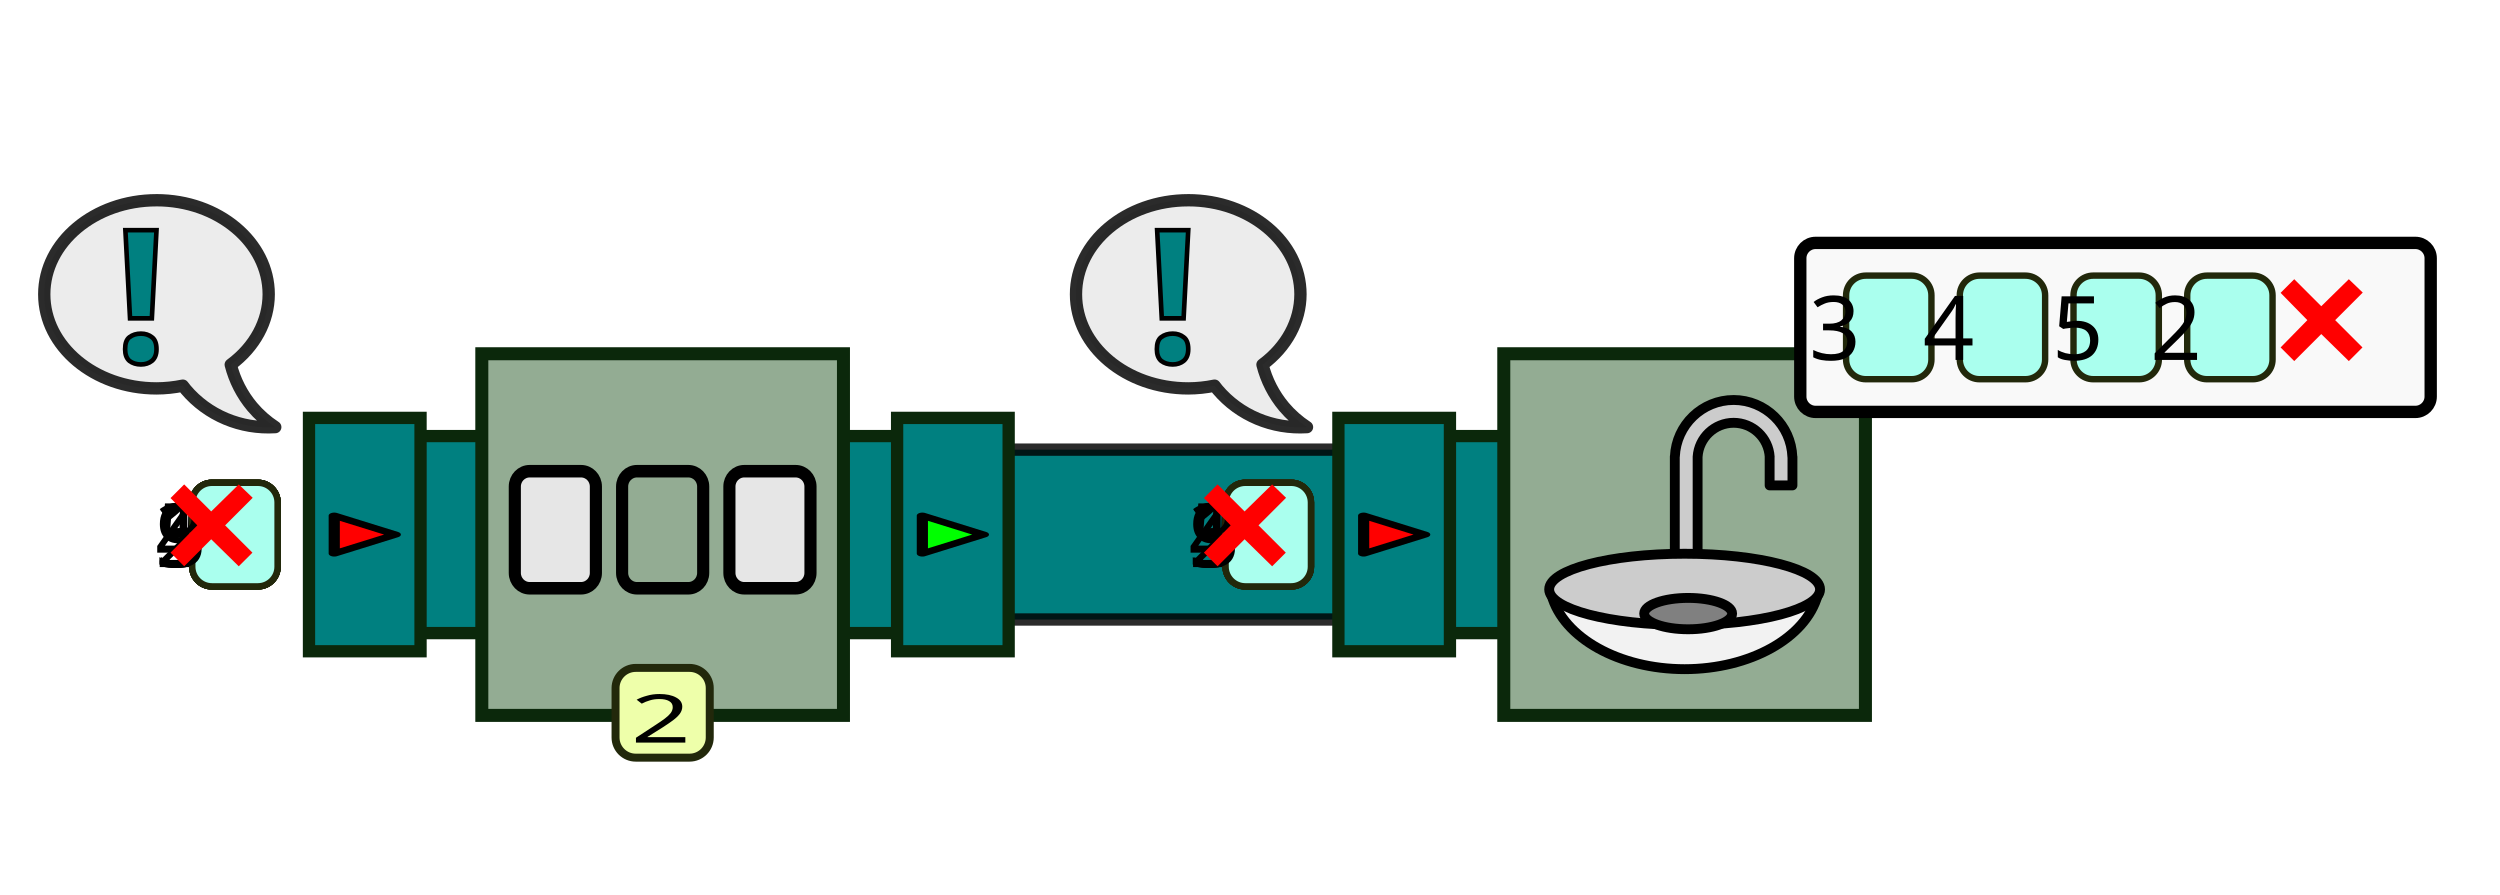
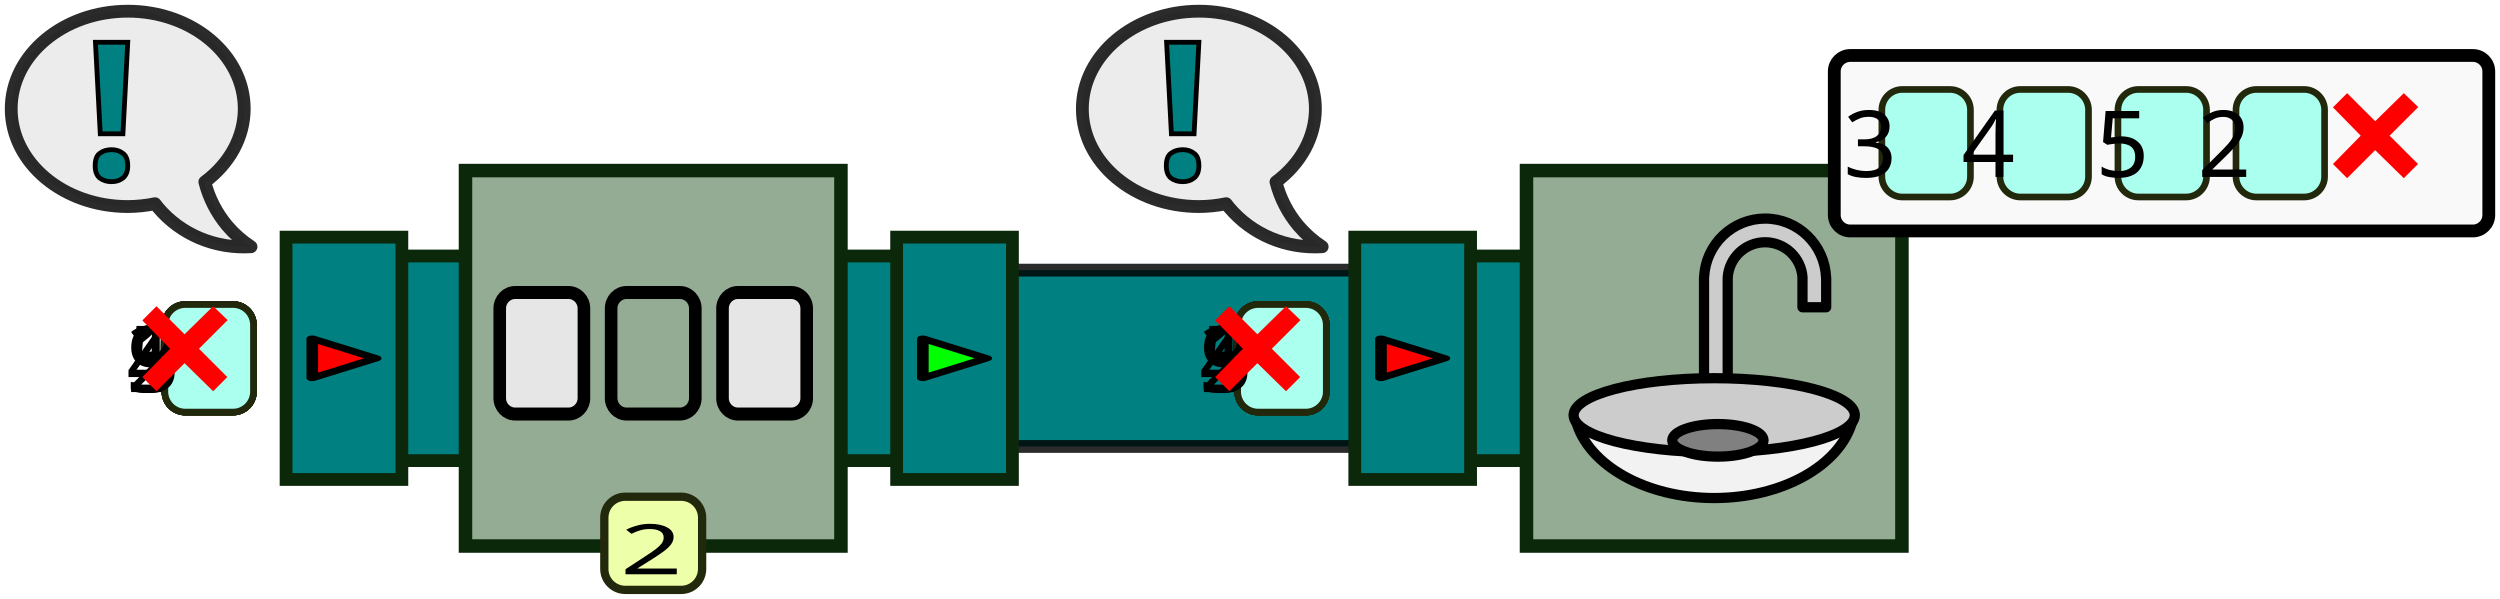
- <svg xmlns="http://www.w3.org/2000/svg" width="540.937" height="193.444" viewBox="0 0 143.123 51.182" version="1.1" id="svg1133">
+ <svg xmlns="http://www.w3.org/2000/svg" width="521.035" height="124.806" viewBox="0 0 137.857 33.022" version="1.1" id="svg1133">
  <defs id="defs1127" />
-   <g id="layer2" transform="translate(-4.463446,-5.111204)">
+   <g id="layer2" transform="translate(-6.379467,-15.95727)">
    <text xml:space="preserve" style="font-style:normal;font-weight:normal;font-size:3.693px;line-height:1.25;font-family:sans-serif;letter-spacing:0px;word-spacing:0px;fill:#000000;fill-opacity:1;stroke:none;stroke-width:0.265" x="162.525" y="8.779" id="text7358">
      <tspan x="162.525" y="8.779" style="stroke-width:0.265" id="tspan7851">BG</tspan>
      <tspan x="162.525" y="13.396" style="stroke-width:0.265" id="tspan4185">+Push0,V03</tspan>
      <tspan x="162.525" y="18.012" style="stroke-width:0.265" id="tspan4193">BG,Push0,Push1,V13</tspan>
      <tspan x="162.525" y="22.629" style="stroke-width:0.265" id="tspan4187">BG,Q0</tspan>
      <tspan x="162.525" y="27.245" style="stroke-width:0.265" id="tspan4189">+Push0,V01</tspan>
      <tspan x="162.525" y="31.862" style="stroke-width:0.265" id="tspan4191">BG,Q0</tspan>
      <tspan x="162.525" y="36.478" style="stroke-width:0.265" id="tspan4203">+Push0,V04</tspan>
      <tspan x="162.525" y="41.095" style="stroke-width:0.265" id="tspan4205">BG,Q0,Push0,Push1,V14</tspan>
      <tspan x="162.525" y="45.712" style="stroke-width:0.265" id="tspan4209">BG,Q0,Q1</tspan>
      <tspan x="162.525" y="50.328" style="stroke-width:0.265" id="tspan4211">+Push0,V01</tspan>
      <tspan x="162.525" y="54.945" style="stroke-width:0.265" id="tspan4213">BG,Q0,Q1</tspan>
      <tspan x="162.525" y="59.561" style="stroke-width:0.265" id="tspan4215">+Push0,V05</tspan>
      <tspan x="162.525" y="64.178" style="stroke-width:0.265" id="tspan4217">BG,Q0,Q1,Push0,Push1,V15</tspan>
      <tspan x="162.525" y="68.794" style="stroke-width:0.265" id="tspan4240">BG,Q0,Q1,Q2</tspan>
      <tspan x="162.525" y="73.411" style="stroke-width:0.265" id="tspan4242">+Push0,V09</tspan>
      <tspan x="162.525" y="78.027" style="stroke-width:0.265" id="tspan4246">BG,Q0,Q1,Q2</tspan>
      <tspan x="162.525" y="82.644" style="stroke-width:0.265" id="tspan4244">+Push0,V02</tspan>
      <tspan x="162.525" y="87.26" style="stroke-width:0.265" id="tspan4250">BG,Q0,Q1,Q2,Push0,Push1,V12</tspan>
      <tspan x="162.525" y="91.877" style="stroke-width:0.265" id="tspan4252">BG,Q0,Q1,Q2,Q3</tspan>
      <tspan x="162.525" y="96.494" style="stroke-width:0.265" id="tspan4258">+Push0,V0X</tspan>
      <tspan x="162.525" y="101.11" style="stroke-width:0.265" id="tspan4262">BG,Q0,Q1,Q2,Q3,Push0,Push1,V1X</tspan>
      <tspan x="162.525" y="105.727" style="stroke-width:0.265" id="tspan4268">BG,Q0,Q1,Q2,Q3,Q4</tspan>
    </text>
  </g>
-   <g id="layer1" transform="translate(-4.463446,-111.6112)" style="display:inline">
+   <g id="layer1" transform="translate(-6.379467,-122.4572)" style="display:inline">
    <rect style="opacity:1;fill:#008080;fill-opacity:1;stroke:#000000;stroke-width:0.706;stroke-linejoin:round;stroke-miterlimit:4;stroke-dasharray:none;stroke-dashoffset:0;stroke-opacity:0.832" id="rect7299" width="43.646" height="9.724" x="58.176" y="137.353" rx="1.795" ry="0.815" />
    <g id="g17450" transform="matrix(0.2822222,0,0,0.2822222,67.24653,-57.41387)" style="display:inline;fill:#008080;fill-opacity:1">
      <rect style="color:#000000;display:inline;overflow:visible;visibility:visible;fill:#008080;fill-opacity:1;fill-rule:nonzero;stroke:#0b280b;stroke-width:2.496;stroke-miterlimit:4;stroke-dasharray:none;stroke-dashoffset:0;marker:none;enable-background:accumulate" id="rect17452" width="39.971" height="77.252" x="687.362" y="-140.576" transform="rotate(90)" />
      <rect y="-71.664" x="683.676" height="22.627" width="47.344" id="rect17454" style="color:#000000;display:inline;overflow:visible;visibility:visible;fill:#008080;fill-opacity:1;fill-rule:nonzero;stroke:#0b280b;stroke-width:2.496;stroke-miterlimit:4;stroke-dasharray:none;stroke-dashoffset:0;marker:none;enable-background:accumulate" transform="rotate(90)" />
    </g>
    <path style="display:inline;opacity:1;fill:#ff0000;fill-opacity:1;stroke:#000000;stroke-width:7.472;stroke-linecap:round;stroke-linejoin:round;stroke-miterlimit:4;stroke-dasharray:none;stroke-dashoffset:0;stroke-opacity:1" id="path17464" d="m 57.127,378.819 -47.11,0 23.555,-40.799 z" transform="matrix(0,0.04611835,-0.08565179,0,114.9781,140.6673)" />
    <path style="color:#000000;display:inline;overflow:visible;visibility:visible;fill:#93ac93;fill-opacity:1;fill-rule:nonzero;stroke:#0b280b;stroke-width:0.745;stroke-miterlimit:4;stroke-dasharray:none;stroke-dashoffset:0;marker:none;enable-background:accumulate" d="m 90.554,131.863 v 20.704 h 2.348 16.392 1.964 v -20.704 h -1.964 -16.392 z" id="path17466" />
    <g style="display:inline;fill:#008080;fill-opacity:1" transform="matrix(0.2822222,0,0,0.2822222,8.739854,-57.41387)" id="g1208">
      <rect style="color:#000000;display:inline;overflow:visible;visibility:visible;fill:#008080;fill-opacity:1;fill-rule:nonzero;stroke:#0b280b;stroke-width:2.496;stroke-miterlimit:4;stroke-dasharray:none;stroke-dashoffset:0;marker:none;enable-background:accumulate" id="rect1204" width="39.971" height="77.252" x="687.362" y="97.915" transform="matrix(0,1,1,0,0,0)" />
      <rect y="166.827" x="683.676" height="22.627" width="47.344" id="rect1206" style="color:#000000;display:inline;overflow:visible;visibility:visible;fill:#008080;fill-opacity:1;fill-rule:nonzero;stroke:#0b280b;stroke-width:2.496;stroke-miterlimit:4;stroke-dasharray:none;stroke-dashoffset:0;marker:none;enable-background:accumulate" transform="matrix(0,1,1,0,0,0)" />
    </g>
    <path style="display:inline;opacity:1;fill:#00ff00;fill-opacity:1;stroke:#000000;stroke-width:7.472;stroke-linecap:round;stroke-linejoin:round;stroke-miterlimit:4;stroke-dasharray:none;stroke-dashoffset:0;stroke-opacity:1" id="path1210" d="m 57.127,378.819 -47.11,0 23.555,-40.799 z" transform="matrix(0,0.04611835,-0.08565179,0,89.71435,140.6673)" />
    <g style="display:inline;fill:#008080;fill-opacity:1" transform="matrix(0.2822222,0,0,0.2822222,8.313602,-57.41387)" id="g3133">
      <rect transform="rotate(90)" y="-140.576" x="687.362" height="77.252" width="39.971" id="rect3129" style="color:#000000;display:inline;overflow:visible;visibility:visible;fill:#008080;fill-opacity:1;fill-rule:nonzero;stroke:#0b280b;stroke-width:2.496;stroke-miterlimit:4;stroke-dasharray:none;stroke-dashoffset:0;marker:none;enable-background:accumulate" />
      <rect transform="rotate(90)" style="color:#000000;display:inline;overflow:visible;visibility:visible;fill:#008080;fill-opacity:1;fill-rule:nonzero;stroke:#0b280b;stroke-width:2.496;stroke-miterlimit:4;stroke-dasharray:none;stroke-dashoffset:0;marker:none;enable-background:accumulate" id="rect3131" width="47.344" height="22.627" x="683.676" y="-71.664" />
    </g>
    <path id="path1214" d="m 32.047,131.863 v 20.704 h 2.348 16.392 1.964 v -20.704 h -1.964 -16.392 z" style="color:#000000;display:inline;overflow:visible;visibility:visible;fill:#93ac93;fill-opacity:1;fill-rule:nonzero;stroke:#0b280b;stroke-width:0.745;stroke-miterlimit:4;stroke-dasharray:none;stroke-dashoffset:0;marker:none;enable-background:accumulate" />
    <rect y="149.848" x="39.703" height="5.138" width="5.393" id="rect17478" style="fill:#eeffaa;fill-opacity:1;stroke:#22280b;stroke-width:0.457;stroke-miterlimit:4;stroke-dasharray:none;stroke-dashoffset:0;stroke-opacity:1" ry="1.155" />
    <text xml:space="preserve" style="font-style:normal;font-weight:normal;font-size:2.745px;line-height:0%;font-family:sans-serif;letter-spacing:0px;word-spacing:0px;fill:#000000;fill-opacity:1;stroke:none;stroke-width:0.229" x="32.522" y="192.295" id="text17480" transform="scale(1.247684,0.8014852)">
      <tspan style="font-style:normal;font-variant:normal;font-weight:normal;font-stretch:normal;font-size:4.793px;line-height:1.25;font-family:sans-serif;-inkscape-font-specification:sans-serif;stroke-width:0.229" id="tspan17482" x="32.522" y="192.295">2</tspan>
    </text>
    <g transform="matrix(0.1612761,0,0,0.1607164,-106.1339,-86.56122)" style="display:inline;stroke-width:2.5;stroke-miterlimit:4;stroke-dasharray:none" id="g27393">
      <g style="stroke-width:1.83;stroke-miterlimit:4;stroke-dasharray:none" transform="matrix(1.343101,0,0,1.390092,-163.7584,761.157)" id="g27395">
        <rect style="opacity:1;fill:#e6e6e6;fill-opacity:1;stroke:#000000;stroke-width:3.207;stroke-linecap:round;stroke-linejoin:round;stroke-miterlimit:4;stroke-dasharray:none;stroke-dashoffset:0;stroke-opacity:1" id="rect27397" width="21.429" height="30" x="768.571" y="460.219" ry="3.929" />
        <rect ry="3.929" y="460.219" x="796.929" height="30" width="21.429" id="rect27399" style="opacity:1;fill:none;fill-opacity:1;stroke:#000000;stroke-width:3.207;stroke-linecap:round;stroke-linejoin:round;stroke-miterlimit:4;stroke-dasharray:none;stroke-dashoffset:0;stroke-opacity:1" />
        <rect style="opacity:1;fill:#e6e6e6;fill-opacity:1;stroke:#000000;stroke-width:3.207;stroke-linecap:round;stroke-linejoin:round;stroke-miterlimit:4;stroke-dasharray:none;stroke-dashoffset:0;stroke-opacity:1" id="rect27401" width="21.429" height="30" x="825.286" y="460.219" ry="3.929" />
      </g>
    </g>
    <path transform="matrix(0,0.04611835,-0.08565179,0,56.04513,140.6673)" d="m 57.127,378.819 -47.11,0 23.555,-40.799 z" id="path3135" style="display:inline;opacity:1;fill:#ff0000;fill-opacity:1;stroke:#000000;stroke-width:7.472;stroke-linecap:round;stroke-linejoin:round;stroke-miterlimit:4;stroke-dasharray:none;stroke-dashoffset:0;stroke-opacity:1" />
    <rect style="display:inline;opacity:1;fill:#f9f9f9;fill-opacity:1;stroke:#000000;stroke-width:0.706;stroke-linecap:round;stroke-linejoin:round;stroke-miterlimit:4;stroke-dasharray:none;stroke-dashoffset:0;stroke-opacity:1" id="rect5412" width="36.091" height="9.676" x="107.528" y="125.517" ry="0.878" />
    <g style="display:inline" id="g22851" transform="matrix(0.3584663,0,0,0.3584876,8.944209,170.4661)">
      <path id="path22809" d="m 235.284,-69.146 a 21.63,14.453 0 0 0 21.262,11.835 21.63,14.453 0 0 0 21.256,-11.835 z" style="opacity:1;fill:#f2f2f2;fill-opacity:1;stroke:#000000;stroke-width:1.575;stroke-linecap:round;stroke-linejoin:round;stroke-miterlimit:4;stroke-dasharray:none;stroke-dashoffset:0;stroke-opacity:1" />
      <path id="path22840" d="m 264.371,-100.299 a 9.399,9.446 0 0 0 -9.383,9.029 h -0.012 v 0.303 16.756 h 3.643 v -17.016 a 5.776,5.804 0 0 1 5.752,-5.43 5.776,5.804 0 0 1 5.76,5.455 h -0.01 v 4.543 h 3.645 v -4.309 -0.234 h -0.014 a 9.399,9.446 0 0 0 -9.381,-9.098 z" style="opacity:1;fill:#cccccc;fill-opacity:1;stroke:#000000;stroke-width:1.575;stroke-linecap:round;stroke-linejoin:round;stroke-miterlimit:4;stroke-dasharray:none;stroke-dashoffset:0;stroke-opacity:1" />
      <ellipse style="opacity:1;fill:#cccccc;fill-opacity:1;stroke:#000000;stroke-width:1.575;stroke-linecap:round;stroke-linejoin:round;stroke-miterlimit:4;stroke-dasharray:none;stroke-dashoffset:0;stroke-opacity:1" id="ellipse22811" cx="256.543" cy="-70.056" rx="21.63" ry="5.69" />
      <ellipse ry="2.504" rx="7.021" cy="-66.187" cx="257.109" id="ellipse22846" style="opacity:1;fill:#808080;fill-opacity:1;stroke:#000000;stroke-width:1.575;stroke-linecap:round;stroke-linejoin:round;stroke-miterlimit:4;stroke-dasharray:none;stroke-dashoffset:0;stroke-opacity:1" />
    </g>
  </g>
-   <g id="layer5">
+   <g id="layer5" transform="translate(-1.916021,-10.84606)">
    <g id="g6012" transform="matrix(0.2822222,0,0,0.2822222,15.30387,-349.4674)">
      <rect ry="3.993" style="fill:#aaffee;fill-opacity:1;stroke:#22280b;stroke-width:1.3;stroke-miterlimit:4;stroke-dasharray:none;stroke-dashoffset:0;stroke-opacity:1" id="rect6003" width="17.311" height="21.011" x="320.256" y="1294.182" />
      <text id="text6005" y="1316.371" x="327.68" style="font-style:normal;font-weight:normal;line-height:0%;font-family:sans-serif;letter-spacing:0px;word-spacing:0px;fill:#000000;fill-opacity:1;stroke:none;stroke-width:0.709;stroke-miterlimit:4;stroke-dasharray:none" xml:space="preserve" transform="scale(1.003881,0.9961336)">
        <tspan y="1316.371" x="327.68" id="tspan6007" style="font-style:normal;font-size:18.163px;line-height:1.25;font-family:sans-serif;text-align:center;text-anchor:middle;stroke-width:0.709;stroke-miterlimit:4;stroke-dasharray:none">3</tspan>
      </text>
    </g>
  </g>
-   <g id="layer6">
+   <g id="layer6" transform="translate(-1.916021,-10.84606)">
    <g transform="matrix(0.2822222,0,0,0.2822222,21.81338,-349.4674)" id="g6017">
      <rect y="1294.182" x="320.256" height="21.011" width="17.311" id="rect6019" style="fill:#aaffee;fill-opacity:1;stroke:#22280b;stroke-width:1.3;stroke-miterlimit:4;stroke-dasharray:none;stroke-dashoffset:0;stroke-opacity:1" ry="3.993" />
      <text transform="scale(1.003881,0.9961336)" xml:space="preserve" style="font-style:normal;font-weight:normal;line-height:0%;font-family:sans-serif;letter-spacing:0px;word-spacing:0px;fill:#000000;fill-opacity:1;stroke:none;stroke-width:0.709;stroke-miterlimit:4;stroke-dasharray:none" x="327.68" y="1316.371" id="text6021">
        <tspan style="font-style:normal;font-size:18.163px;line-height:1.25;font-family:sans-serif;text-align:center;text-anchor:middle;stroke-width:0.709;stroke-miterlimit:4;stroke-dasharray:none" id="tspan6023" x="327.68" y="1316.371">4</tspan>
      </text>
    </g>
  </g>
-   <g id="layer7" style="display:inline">
+   <g id="layer7" style="display:inline" transform="translate(-1.916021,-10.84606)">
    <rect y="15.779" x="118.706" height="5.93" width="4.885" id="rect6027" style="fill:#aaffee;fill-opacity:1;stroke:#22280b;stroke-width:0.367;stroke-miterlimit:4;stroke-dasharray:none;stroke-dashoffset:0;stroke-opacity:1" ry="1.127" />
    <text transform="scale(1.003881,0.9961336)" xml:space="preserve" style="font-style:normal;font-weight:normal;font-size:3.387px;line-height:0%;font-family:sans-serif;letter-spacing:0px;word-spacing:0px;fill:#000000;fill-opacity:1;stroke:none;stroke-width:0.2;stroke-miterlimit:4;stroke-dasharray:none" x="120.692" y="20.685" id="text6029">
      <tspan style="font-style:normal;font-size:5.126px;line-height:1.25;font-family:sans-serif;text-align:center;text-anchor:middle;stroke-width:0.2;stroke-miterlimit:4;stroke-dasharray:none" id="tspan6031" x="120.692" y="20.685">5</tspan>
    </text>
  </g>
-   <g id="layer8">
+   <g id="layer8" transform="translate(-1.916021,-10.84606)">
    <g id="g6037" transform="matrix(0.2822222,0,0,0.2822222,34.83236,-349.4674)">
      <rect ry="3.993" style="fill:#aaffee;fill-opacity:1;stroke:#22280b;stroke-width:1.3;stroke-miterlimit:4;stroke-dasharray:none;stroke-dashoffset:0;stroke-opacity:1" id="rect6039" width="17.311" height="21.011" x="320.256" y="1294.182" />
      <text id="text6041" y="1316.371" x="327.68" style="font-style:normal;font-weight:normal;line-height:0%;font-family:sans-serif;letter-spacing:0px;word-spacing:0px;fill:#000000;fill-opacity:1;stroke:none;stroke-width:0.709;stroke-miterlimit:4;stroke-dasharray:none" xml:space="preserve" transform="scale(1.003881,0.9961336)">
        <tspan y="1316.371" x="327.68" id="tspan6043" style="font-style:normal;font-size:18.163px;line-height:1.25;font-family:sans-serif;text-align:center;text-anchor:middle;stroke-width:0.709;stroke-miterlimit:4;stroke-dasharray:none">2</tspan>
      </text>
    </g>
  </g>
-   <g id="layer10" style="display:inline">
+   <g id="layer10" style="display:inline" transform="translate(-1.916021,-10.84606)">
    <text xml:space="preserve" style="font-style:normal;font-weight:normal;font-size:10.583px;line-height:1.25;font-family:sans-serif;letter-spacing:0px;word-spacing:0px;display:inline;fill:#ff0000;fill-opacity:1;stroke:none;stroke-width:0.265" x="129.891" y="22.062" id="text7894-0-3">
      <tspan id="tspan7892-2-5" x="129.891" y="22.062" style="font-weight:bold;fill:#ff0000;stroke-width:0.265">×</tspan>
    </text>
  </g>
-   <g id="layer3" transform="translate(-4.463446,-5.111204)">
+   <g id="layer3" transform="translate(-6.379467,-15.95727)">
    <g id="g3157-3" transform="translate(-75.37001)">
      <path id="path7341-6-6" d="m 88.792,16.575 a 6.426,5.386 0 0 0 -6.425,5.386 6.426,5.386 0 0 0 6.425,5.386 6.426,5.386 0 0 0 1.507,-0.157 6.237,6.426 49.841 0 0 0.173,0.221 6.237,6.426 49.841 0 0 5.119,2.152 6.237,6.426 49.841 0 1 -1.314,-1.16 6.237,6.426 49.841 0 1 -1.234,-2.414 6.426,5.386 0 0 0 2.174,-4.029 6.426,5.386 0 0 0 -6.426,-5.386 z" style="opacity:1;fill:#ececec;fill-opacity:1;stroke:#000000;stroke-width:0.706;stroke-linejoin:round;stroke-miterlimit:4;stroke-dasharray:none;stroke-dashoffset:0;stroke-opacity:0.832" />
      <text id="text7337-7-7" y="25.835" x="86.386" style="font-style:normal;font-weight:normal;font-size:10.583px;line-height:1.25;font-family:sans-serif;letter-spacing:0px;word-spacing:0px;fill:#008080;fill-opacity:1;stroke:#000000;stroke-width:0.265" xml:space="preserve">
        <tspan style="font-weight:bold;fill:#008080;stroke:#000000;stroke-width:0.265" y="25.835" x="86.386" id="tspan7335-5-5">!</tspan>
      </text>
    </g>
  </g>
-   <g id="layer4" transform="translate(-4.463446,-5.111204)" style="display:inline">
+   <g id="layer4" transform="translate(-6.379467,-15.95727)" style="display:inline">
    <g id="g3157" transform="translate(-16.30344)">
      <path id="path7341-6" d="m 88.792,16.575 a 6.426,5.386 0 0 0 -6.425,5.386 6.426,5.386 0 0 0 6.425,5.386 6.426,5.386 0 0 0 1.507,-0.157 6.237,6.426 49.841 0 0 0.173,0.221 6.237,6.426 49.841 0 0 5.119,2.152 6.237,6.426 49.841 0 1 -1.314,-1.16 6.237,6.426 49.841 0 1 -1.234,-2.414 6.426,5.386 0 0 0 2.174,-4.029 6.426,5.386 0 0 0 -6.426,-5.386 z" style="opacity:1;fill:#ececec;fill-opacity:1;stroke:#000000;stroke-width:0.706;stroke-linejoin:round;stroke-miterlimit:4;stroke-dasharray:none;stroke-dashoffset:0;stroke-opacity:0.832" />
      <text id="text7337-7" y="25.835" x="86.386" style="font-style:normal;font-weight:normal;font-size:10.583px;line-height:1.25;font-family:sans-serif;letter-spacing:0px;word-spacing:0px;fill:#008080;fill-opacity:1;stroke:#000000;stroke-width:0.265" xml:space="preserve">
        <tspan style="font-weight:bold;fill:#008080;stroke:#000000;stroke-width:0.265" y="25.835" x="86.386" id="tspan7335-5">!</tspan>
      </text>
    </g>
  </g>
-   <g style="display:inline" id="g7596" transform="translate(-4.463446,-5.111204)">
+   <g style="display:inline" id="g7596" transform="translate(-6.379467,-15.95727)">
    <g transform="matrix(0.2822222,0,0,0.2822222,-74.91368,-332.4962)" id="g7594">
      <rect y="1294.182" x="320.256" height="21.011" width="17.311" id="rect7588" style="fill:#aaffee;fill-opacity:1;stroke:#22280b;stroke-width:1.3;stroke-miterlimit:4;stroke-dasharray:none;stroke-dashoffset:0;stroke-opacity:1" ry="3.993" />
      <text transform="scale(1.003881,0.9961336)" xml:space="preserve" style="font-style:normal;font-weight:normal;line-height:0%;font-family:sans-serif;letter-spacing:0px;word-spacing:0px;fill:#000000;fill-opacity:1;stroke:none;stroke-width:0.709;stroke-miterlimit:4;stroke-dasharray:none" x="327.68" y="1316.371" id="text7592">
        <tspan style="font-style:normal;font-size:18.163px;line-height:1.25;font-family:sans-serif;text-align:center;text-anchor:middle;stroke-width:0.709;stroke-miterlimit:4;stroke-dasharray:none" id="tspan7590" x="327.68" y="1316.371">2</tspan>
      </text>
    </g>
  </g>
-   <g id="g7586" style="display:inline" transform="translate(-4.463446,-5.111204)">
+   <g id="g7586" style="display:inline" transform="translate(-6.379467,-15.95727)">
    <g id="g7584" transform="matrix(0.2822222,0,0,0.2822222,-74.91368,-332.4962)">
      <rect ry="3.993" style="fill:#aaffee;fill-opacity:1;stroke:#22280b;stroke-width:1.3;stroke-miterlimit:4;stroke-dasharray:none;stroke-dashoffset:0;stroke-opacity:1" id="rect7578" width="17.311" height="21.011" x="320.256" y="1294.182" />
      <text id="text7582" y="1316.371" x="327.68" style="font-style:normal;font-weight:normal;line-height:0%;font-family:sans-serif;letter-spacing:0px;word-spacing:0px;fill:#000000;fill-opacity:1;stroke:none;stroke-width:0.709;stroke-miterlimit:4;stroke-dasharray:none" xml:space="preserve" transform="scale(1.003881,0.9961336)">
        <tspan y="1316.371" x="327.68" id="tspan7580" style="font-style:normal;font-size:18.163px;line-height:1.25;font-family:sans-serif;text-align:center;text-anchor:middle;stroke-width:0.709;stroke-miterlimit:4;stroke-dasharray:none">9</tspan>
      </text>
    </g>
  </g>
-   <g style="display:inline" id="g7576" transform="translate(-4.463446,-5.111204)">
+   <g style="display:inline" id="g7576" transform="translate(-6.379467,-15.95727)">
    <g transform="matrix(0.2822222,0,0,0.2822222,-74.91368,-332.4962)" id="g7574">
      <rect y="1294.182" x="320.256" height="21.011" width="17.311" id="rect7568" style="fill:#aaffee;fill-opacity:1;stroke:#22280b;stroke-width:1.3;stroke-miterlimit:4;stroke-dasharray:none;stroke-dashoffset:0;stroke-opacity:1" ry="3.993" />
      <text transform="scale(1.003881,0.9961336)" xml:space="preserve" style="font-style:normal;font-weight:normal;line-height:0%;font-family:sans-serif;letter-spacing:0px;word-spacing:0px;fill:#000000;fill-opacity:1;stroke:none;stroke-width:0.709;stroke-miterlimit:4;stroke-dasharray:none" x="327.68" y="1316.371" id="text7572">
        <tspan style="font-style:normal;font-size:18.163px;line-height:1.25;font-family:sans-serif;text-align:center;text-anchor:middle;stroke-width:0.709;stroke-miterlimit:4;stroke-dasharray:none" id="tspan7570" x="327.68" y="1316.371">5</tspan>
      </text>
    </g>
  </g>
-   <g id="g7566" style="display:inline" transform="translate(-4.463446,-5.111204)">
+   <g id="g7566" style="display:inline" transform="translate(-6.379467,-15.95727)">
    <g id="g7564" transform="matrix(0.2822222,0,0,0.2822222,-74.91368,-332.4962)">
      <rect ry="3.993" style="fill:#aaffee;fill-opacity:1;stroke:#22280b;stroke-width:1.3;stroke-miterlimit:4;stroke-dasharray:none;stroke-dashoffset:0;stroke-opacity:1" id="rect7558" width="17.311" height="21.011" x="320.256" y="1294.182" />
      <text id="text7562" y="1316.371" x="327.68" style="font-style:normal;font-weight:normal;line-height:0%;font-family:sans-serif;letter-spacing:0px;word-spacing:0px;fill:#000000;fill-opacity:1;stroke:none;stroke-width:0.709;stroke-miterlimit:4;stroke-dasharray:none" xml:space="preserve" transform="scale(1.003881,0.9961336)">
        <tspan y="1316.371" x="327.68" id="tspan7560" style="font-style:normal;font-size:18.163px;line-height:1.25;font-family:sans-serif;text-align:center;text-anchor:middle;stroke-width:0.709;stroke-miterlimit:4;stroke-dasharray:none">4</tspan>
      </text>
    </g>
  </g>
-   <g id="g7556" style="display:inline" transform="translate(-4.463446,-5.111204)">
+   <g id="g7556" style="display:inline" transform="translate(-6.379467,-15.95727)">
    <g transform="matrix(0.2822222,0,0,0.2822222,-74.91368,-332.4962)" id="g7554">
      <rect y="1294.182" x="320.256" height="21.011" width="17.311" id="rect7548" style="fill:#aaffee;fill-opacity:1;stroke:#22280b;stroke-width:1.3;stroke-miterlimit:4;stroke-dasharray:none;stroke-dashoffset:0;stroke-opacity:1" ry="3.993" />
      <text transform="scale(1.003881,0.9961336)" xml:space="preserve" style="font-style:normal;font-weight:normal;line-height:0%;font-family:sans-serif;letter-spacing:0px;word-spacing:0px;fill:#000000;fill-opacity:1;stroke:none;stroke-width:0.709;stroke-miterlimit:4;stroke-dasharray:none" x="327.68" y="1316.371" id="text7552">
        <tspan style="font-style:normal;font-size:18.163px;line-height:1.25;font-family:sans-serif;text-align:center;text-anchor:middle;stroke-width:0.709;stroke-miterlimit:4;stroke-dasharray:none" id="tspan7550" x="327.68" y="1316.371">1</tspan>
      </text>
    </g>
  </g>
-   <g id="layer14" style="display:inline" transform="translate(-4.463446,-5.111204)">
+   <g id="layer14" style="display:inline" transform="translate(-6.379467,-15.95727)">
    <g id="g6012-6" transform="matrix(0.2822222,0,0,0.2822222,-74.91368,-332.4962)">
      <rect ry="3.993" style="fill:#aaffee;fill-opacity:1;stroke:#22280b;stroke-width:1.3;stroke-miterlimit:4;stroke-dasharray:none;stroke-dashoffset:0;stroke-opacity:1" id="rect6003-2" width="17.311" height="21.011" x="320.256" y="1294.182" />
      <text id="text6005-6" y="1316.371" x="327.68" style="font-style:normal;font-weight:normal;line-height:0%;font-family:sans-serif;letter-spacing:0px;word-spacing:0px;fill:#000000;fill-opacity:1;stroke:none;stroke-width:0.709;stroke-miterlimit:4;stroke-dasharray:none" xml:space="preserve" transform="scale(1.003881,0.9961336)">
        <tspan y="1316.371" x="327.68" id="tspan6007-1" style="font-style:normal;font-size:18.163px;line-height:1.25;font-family:sans-serif;text-align:center;text-anchor:middle;stroke-width:0.709;stroke-miterlimit:4;stroke-dasharray:none">3</tspan>
      </text>
    </g>
  </g>
-   <g transform="translate(-4.463446,-5.111204)" id="g7890" style="display:inline">
+   <g transform="translate(-6.379467,-15.95727)" id="g7890" style="display:inline">
    <text xml:space="preserve" style="font-style:normal;font-weight:normal;font-size:10.583px;line-height:1.25;font-family:sans-serif;letter-spacing:0px;word-spacing:0px;fill:#ff0000;fill-opacity:1;stroke:none;stroke-width:0.265" x="13.556" y="38.921" id="text7894">
      <tspan id="tspan7892" x="13.556" y="38.921" style="font-weight:bold;fill:#ff0000;stroke-width:0.265">×</tspan>
    </text>
  </g>
-   <g id="g7700" style="display:inline" transform="translate(-4.463446,-5.111204)">
+   <g id="g7700" style="display:inline" transform="translate(-6.379467,-15.95727)">
    <g id="g7698" transform="matrix(0.2822222,0,0,0.2822222,-15.75579,-332.4962)">
      <rect ry="3.993" style="fill:#aaffee;fill-opacity:1;stroke:#22280b;stroke-width:1.3;stroke-miterlimit:4;stroke-dasharray:none;stroke-dashoffset:0;stroke-opacity:1" id="rect7692" width="17.311" height="21.011" x="320.256" y="1294.182" />
      <text id="text7696" y="1316.371" x="327.68" style="font-style:normal;font-weight:normal;line-height:0%;font-family:sans-serif;letter-spacing:0px;word-spacing:0px;fill:#000000;fill-opacity:1;stroke:none;stroke-width:0.709;stroke-miterlimit:4;stroke-dasharray:none" xml:space="preserve" transform="scale(1.003881,0.9961336)">
        <tspan y="1316.371" x="327.68" id="tspan7694" style="font-style:normal;font-size:18.163px;line-height:1.25;font-family:sans-serif;text-align:center;text-anchor:middle;stroke-width:0.709;stroke-miterlimit:4;stroke-dasharray:none">2</tspan>
      </text>
    </g>
  </g>
-   <g style="display:inline" id="g7690" transform="translate(-4.463446,-5.111204)">
+   <g style="display:inline" id="g7690" transform="translate(-6.379467,-15.95727)">
    <g transform="matrix(0.2822222,0,0,0.2822222,-15.75579,-332.4962)" id="g7688">
      <rect y="1294.182" x="320.256" height="21.011" width="17.311" id="rect7682" style="fill:#aaffee;fill-opacity:1;stroke:#22280b;stroke-width:1.3;stroke-miterlimit:4;stroke-dasharray:none;stroke-dashoffset:0;stroke-opacity:1" ry="3.993" />
      <text transform="scale(1.003881,0.9961336)" xml:space="preserve" style="font-style:normal;font-weight:normal;line-height:0%;font-family:sans-serif;letter-spacing:0px;word-spacing:0px;fill:#000000;fill-opacity:1;stroke:none;stroke-width:0.709;stroke-miterlimit:4;stroke-dasharray:none" x="327.68" y="1316.371" id="text7686">
        <tspan style="font-style:normal;font-size:18.163px;line-height:1.25;font-family:sans-serif;text-align:center;text-anchor:middle;stroke-width:0.709;stroke-miterlimit:4;stroke-dasharray:none" id="tspan7684" x="327.68" y="1316.371">9</tspan>
      </text>
    </g>
  </g>
-   <g id="g7680" style="display:inline" transform="translate(-4.463446,-5.111204)">
+   <g id="g7680" style="display:inline" transform="translate(-6.379467,-15.95727)">
    <g id="g7678" transform="matrix(0.2822222,0,0,0.2822222,-15.75579,-332.4962)">
      <rect ry="3.993" style="fill:#aaffee;fill-opacity:1;stroke:#22280b;stroke-width:1.3;stroke-miterlimit:4;stroke-dasharray:none;stroke-dashoffset:0;stroke-opacity:1" id="rect7672" width="17.311" height="21.011" x="320.256" y="1294.182" />
      <text id="text7676" y="1316.371" x="327.68" style="font-style:normal;font-weight:normal;line-height:0%;font-family:sans-serif;letter-spacing:0px;word-spacing:0px;fill:#000000;fill-opacity:1;stroke:none;stroke-width:0.709;stroke-miterlimit:4;stroke-dasharray:none" xml:space="preserve" transform="scale(1.003881,0.9961336)">
        <tspan y="1316.371" x="327.68" id="tspan7674" style="font-style:normal;font-size:18.163px;line-height:1.25;font-family:sans-serif;text-align:center;text-anchor:middle;stroke-width:0.709;stroke-miterlimit:4;stroke-dasharray:none">5</tspan>
      </text>
    </g>
  </g>
-   <g style="display:inline" id="g7670" transform="translate(-4.463446,-5.111204)">
+   <g style="display:inline" id="g7670" transform="translate(-6.379467,-15.95727)">
    <g transform="matrix(0.2822222,0,0,0.2822222,-15.75579,-332.4962)" id="g7668">
      <rect y="1294.182" x="320.256" height="21.011" width="17.311" id="rect7662" style="fill:#aaffee;fill-opacity:1;stroke:#22280b;stroke-width:1.3;stroke-miterlimit:4;stroke-dasharray:none;stroke-dashoffset:0;stroke-opacity:1" ry="3.993" />
      <text transform="scale(1.003881,0.9961336)" xml:space="preserve" style="font-style:normal;font-weight:normal;line-height:0%;font-family:sans-serif;letter-spacing:0px;word-spacing:0px;fill:#000000;fill-opacity:1;stroke:none;stroke-width:0.709;stroke-miterlimit:4;stroke-dasharray:none" x="327.68" y="1316.371" id="text7666">
        <tspan style="font-style:normal;font-size:18.163px;line-height:1.25;font-family:sans-serif;text-align:center;text-anchor:middle;stroke-width:0.709;stroke-miterlimit:4;stroke-dasharray:none" id="tspan7664" x="327.68" y="1316.371">4</tspan>
      </text>
    </g>
  </g>
-   <g id="g7660" style="display:inline" transform="translate(-4.463446,-5.111204)">
+   <g id="g7660" style="display:inline" transform="translate(-6.379467,-15.95727)">
    <g id="g7658" transform="matrix(0.2822222,0,0,0.2822222,-15.75579,-332.4962)">
      <rect ry="3.993" style="fill:#aaffee;fill-opacity:1;stroke:#22280b;stroke-width:1.3;stroke-miterlimit:4;stroke-dasharray:none;stroke-dashoffset:0;stroke-opacity:1" id="rect7652" width="17.311" height="21.011" x="320.256" y="1294.182" />
      <text id="text7656" y="1316.371" x="327.68" style="font-style:normal;font-weight:normal;line-height:0%;font-family:sans-serif;letter-spacing:0px;word-spacing:0px;fill:#000000;fill-opacity:1;stroke:none;stroke-width:0.709;stroke-miterlimit:4;stroke-dasharray:none" xml:space="preserve" transform="scale(1.003881,0.9961336)">
        <tspan y="1316.371" x="327.68" id="tspan7654" style="font-style:normal;font-size:18.163px;line-height:1.25;font-family:sans-serif;text-align:center;text-anchor:middle;stroke-width:0.709;stroke-miterlimit:4;stroke-dasharray:none">1</tspan>
      </text>
    </g>
  </g>
-   <g id="g7650" style="display:inline" transform="translate(-4.463446,-5.111204)">
+   <g id="g7650" style="display:inline" transform="translate(-6.379467,-15.95727)">
    <g transform="matrix(0.2822222,0,0,0.2822222,-15.75579,-332.4962)" id="g7648">
      <rect y="1294.182" x="320.256" height="21.011" width="17.311" id="rect7642" style="fill:#aaffee;fill-opacity:1;stroke:#22280b;stroke-width:1.3;stroke-miterlimit:4;stroke-dasharray:none;stroke-dashoffset:0;stroke-opacity:1" ry="3.993" />
      <text transform="scale(1.003881,0.9961336)" xml:space="preserve" style="font-style:normal;font-weight:normal;line-height:0%;font-family:sans-serif;letter-spacing:0px;word-spacing:0px;fill:#000000;fill-opacity:1;stroke:none;stroke-width:0.709;stroke-miterlimit:4;stroke-dasharray:none" x="327.68" y="1316.371" id="text7646">
        <tspan style="font-style:normal;font-size:18.163px;line-height:1.25;font-family:sans-serif;text-align:center;text-anchor:middle;stroke-width:0.709;stroke-miterlimit:4;stroke-dasharray:none" id="tspan7644" x="327.68" y="1316.371">3</tspan>
      </text>
    </g>
  </g>
-   <g transform="translate(-4.463446,-5.111204)" style="display:inline" id="g7924">
+   <g transform="translate(-6.379467,-15.95727)" style="display:inline" id="g7924">
    <text xml:space="preserve" style="font-style:normal;font-weight:normal;font-size:10.583px;line-height:1.25;font-family:sans-serif;letter-spacing:0px;word-spacing:0px;display:inline;fill:#ff0000;fill-opacity:1;stroke:none;stroke-width:0.265" x="72.714" y="38.921" id="text7894-0">
      <tspan id="tspan7892-2" x="72.714" y="38.921" style="font-weight:bold;fill:#ff0000;stroke-width:0.265">×</tspan>
    </text>
  </g>
</svg>
